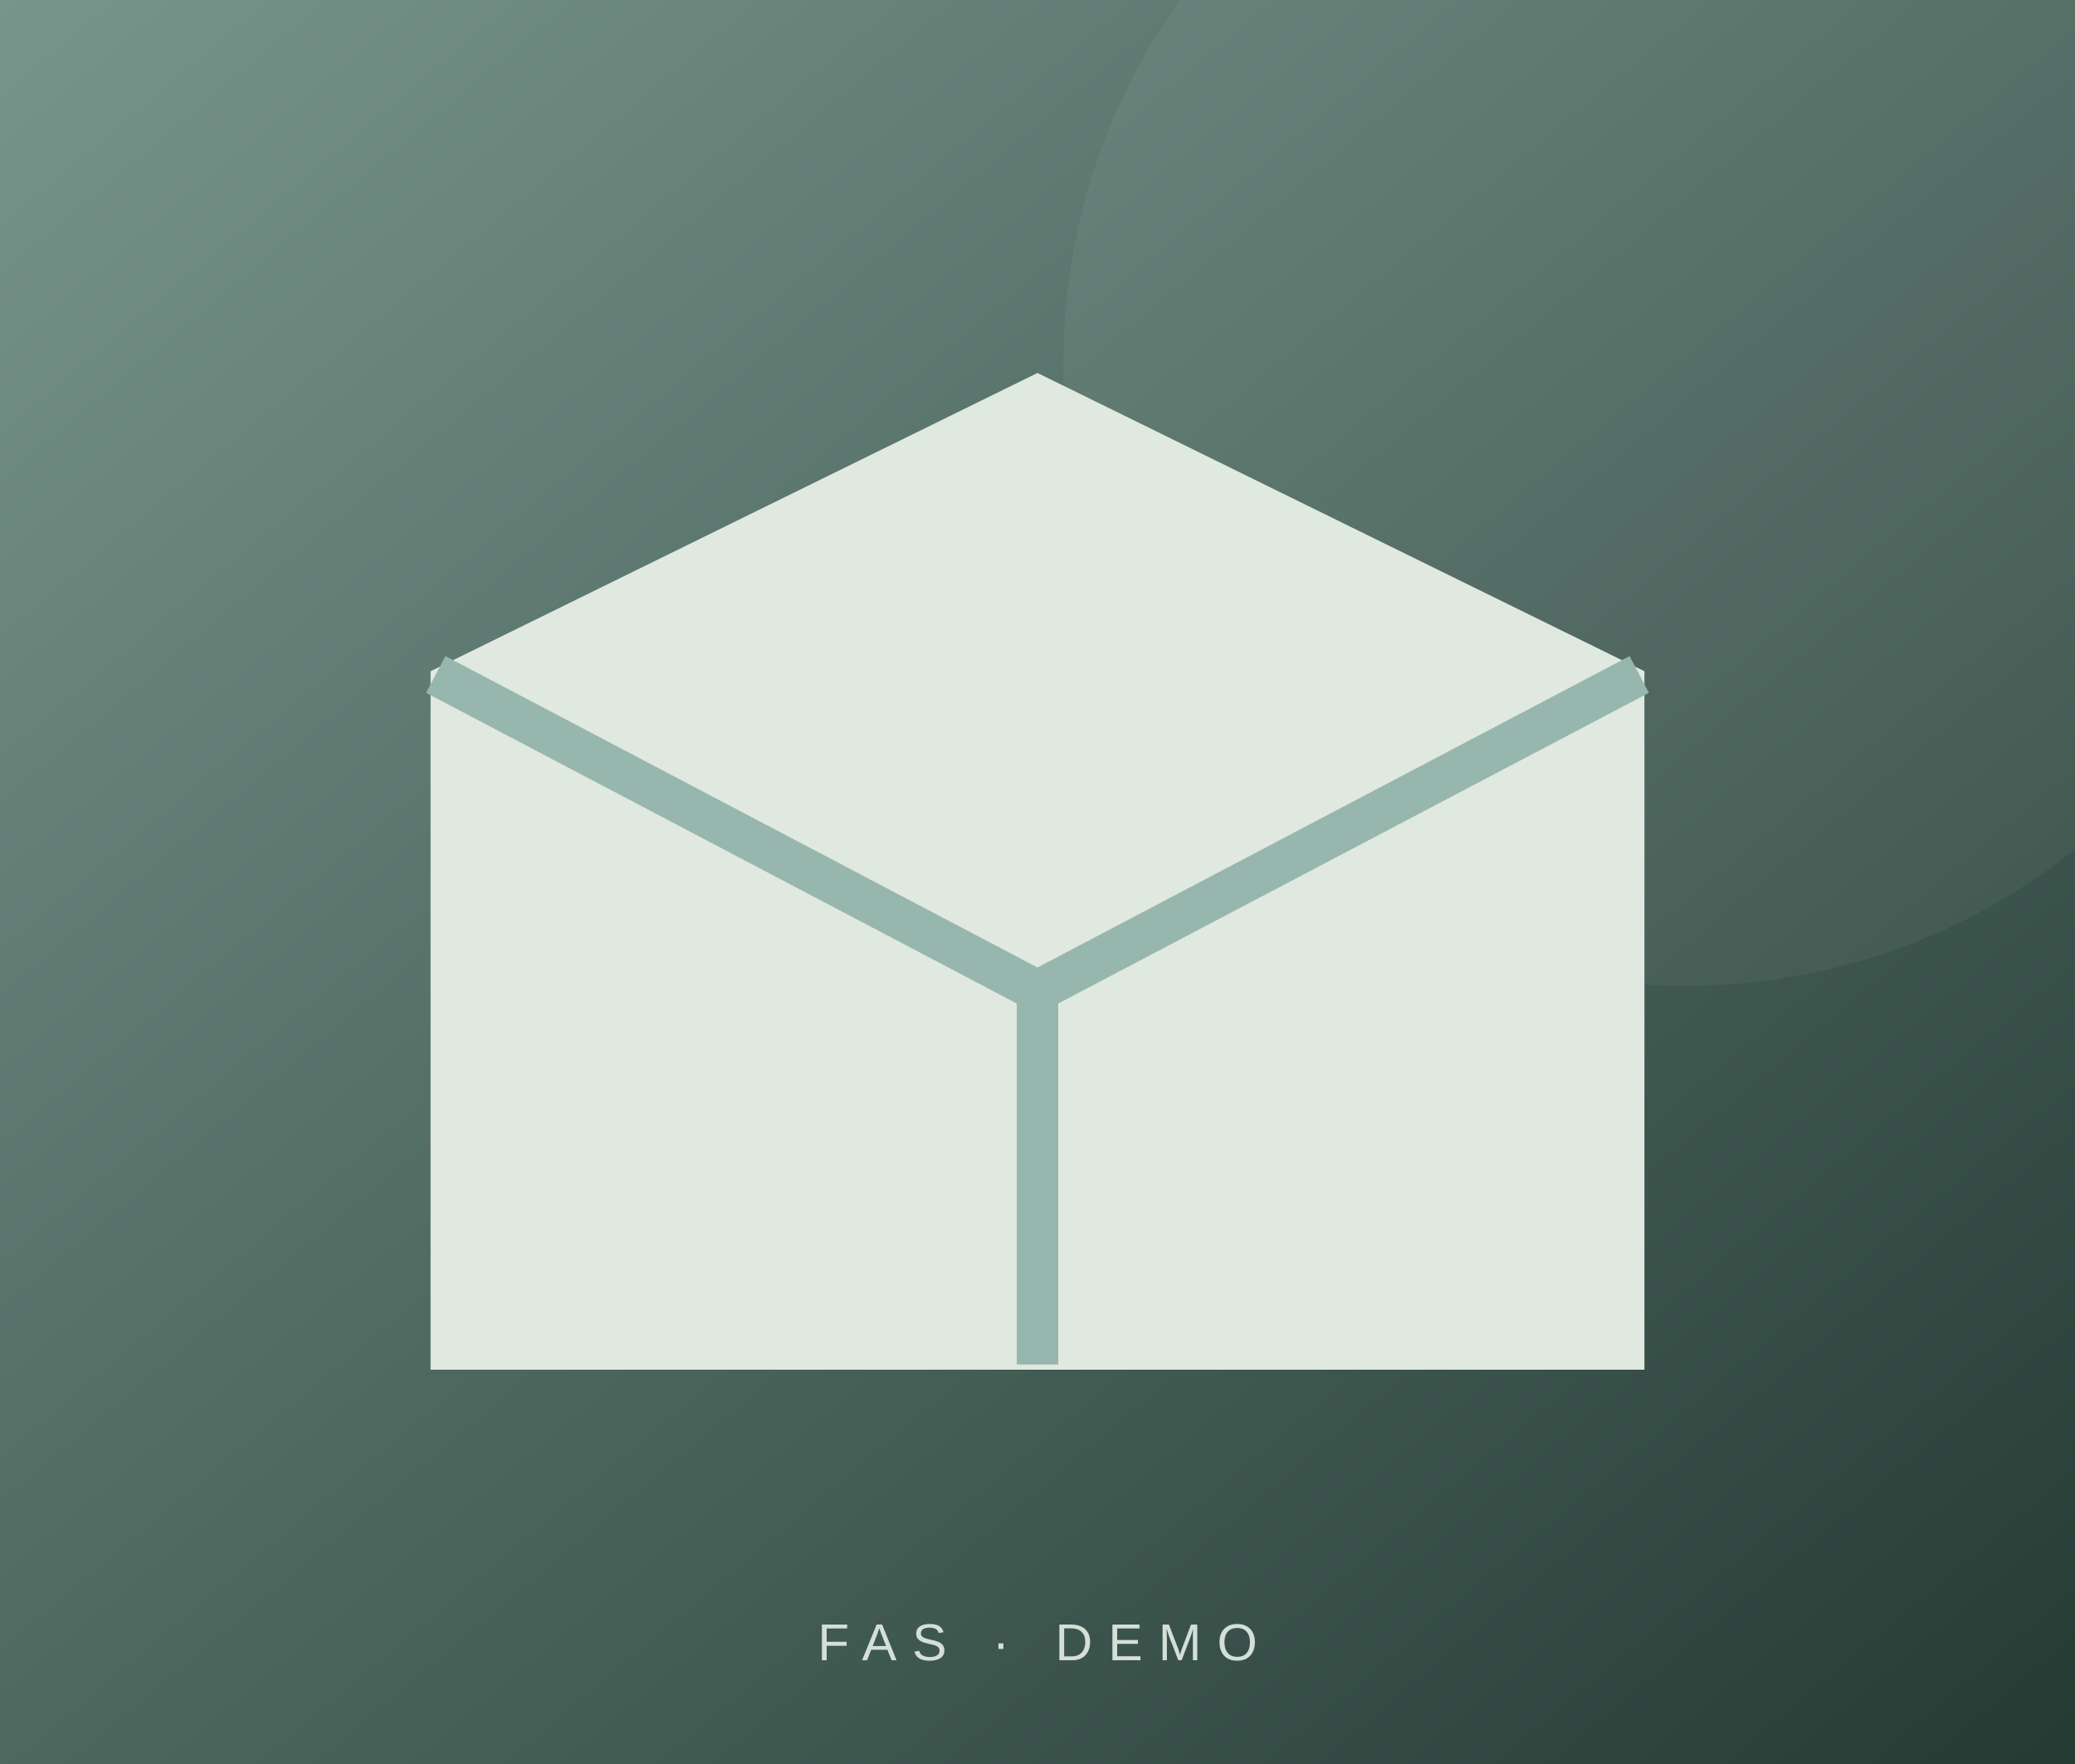
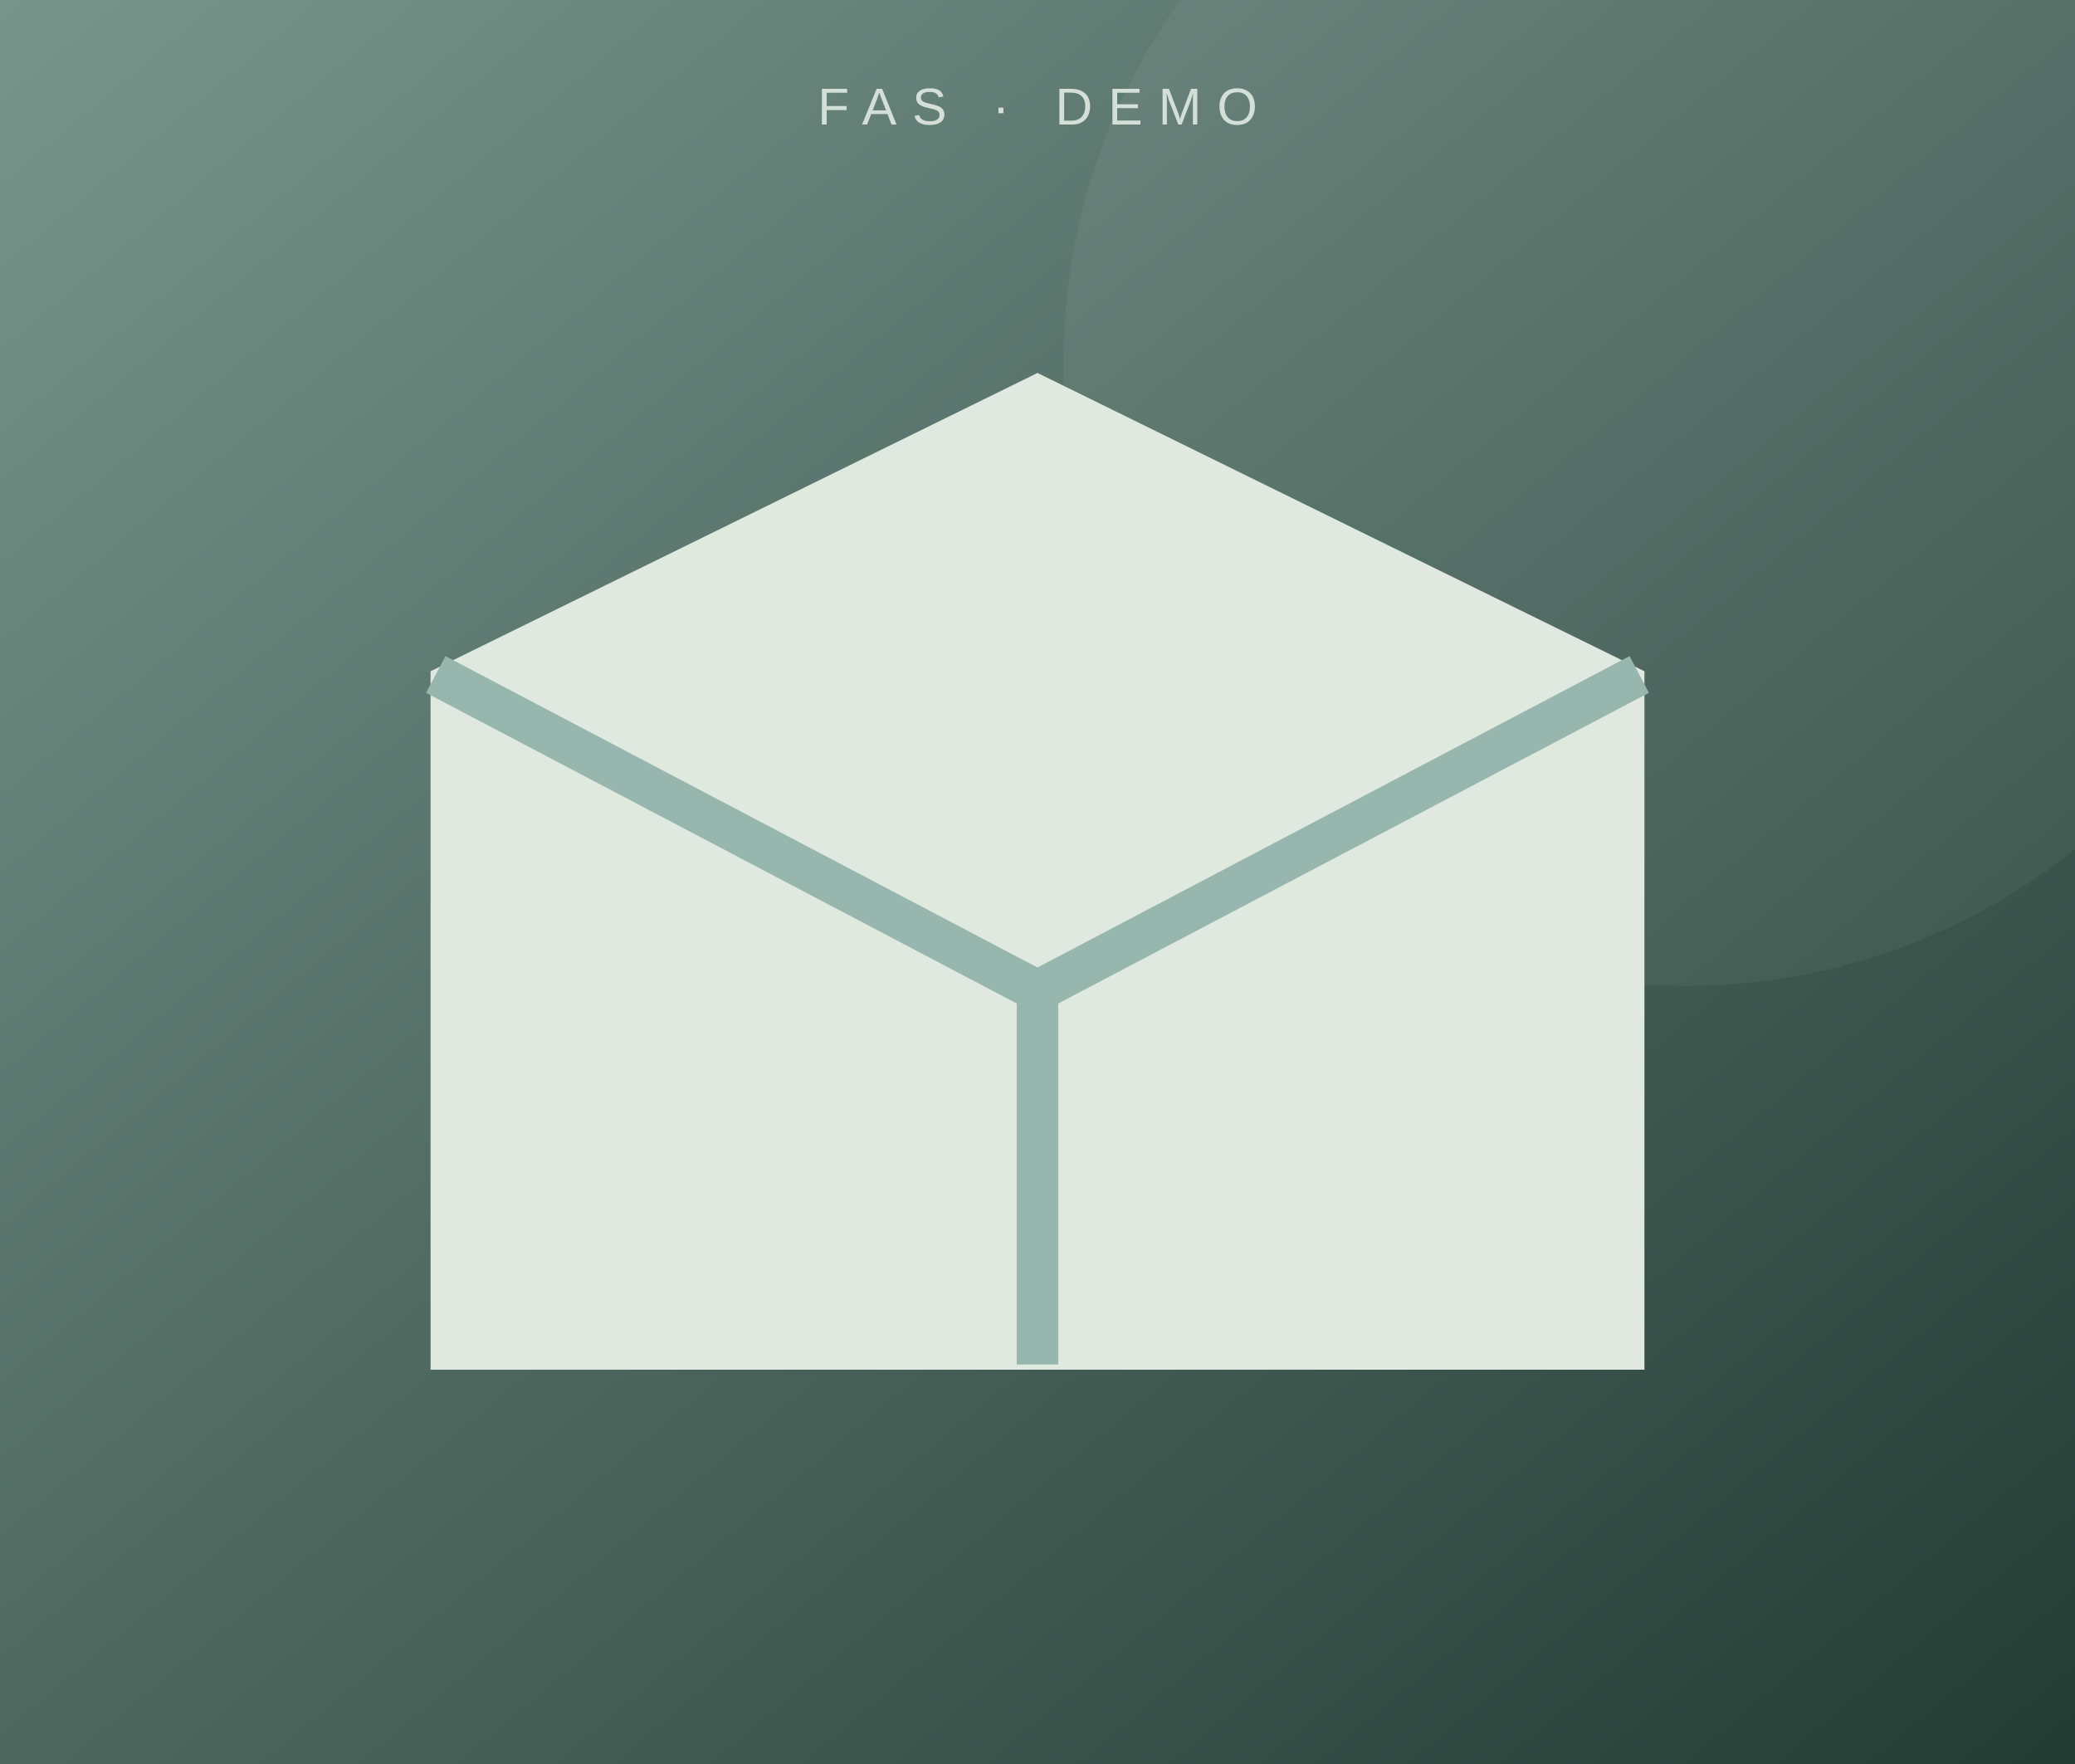
<svg xmlns="http://www.w3.org/2000/svg" viewBox="0 0 400 340">
  <defs>
    <linearGradient id="b" x2="1" y2="1">
      <stop stop-color="#78958c" />
      <stop offset="1" stop-color="#243b34" />
    </linearGradient>
  </defs>
  <rect width="400" height="340" fill="url(#b)" />
  <circle cx="325" cy="70" r="120" fill="#ffffff0c" />
  <g fill="#e0e9df" stroke="#e0e9df" stroke-width="2">
    <path d="M84 130l116-57 116 57v133H84z" />
    <path d="M84 130l116 61 116-61M200 191v72" fill="none" stroke="#97b6ae" stroke-width="8" />
  </g>
-   <text x="200" y="320" text-anchor="middle" fill="#d4e0d7" font-family="Arial" font-size="10" letter-spacing="3">FAS · DEMO</text>
+   <text x="200" y="24" text-anchor="middle" fill="#d4e0d7" font-family="Arial" font-size="10" letter-spacing="3">FAS · DEMO</text>
</svg>
